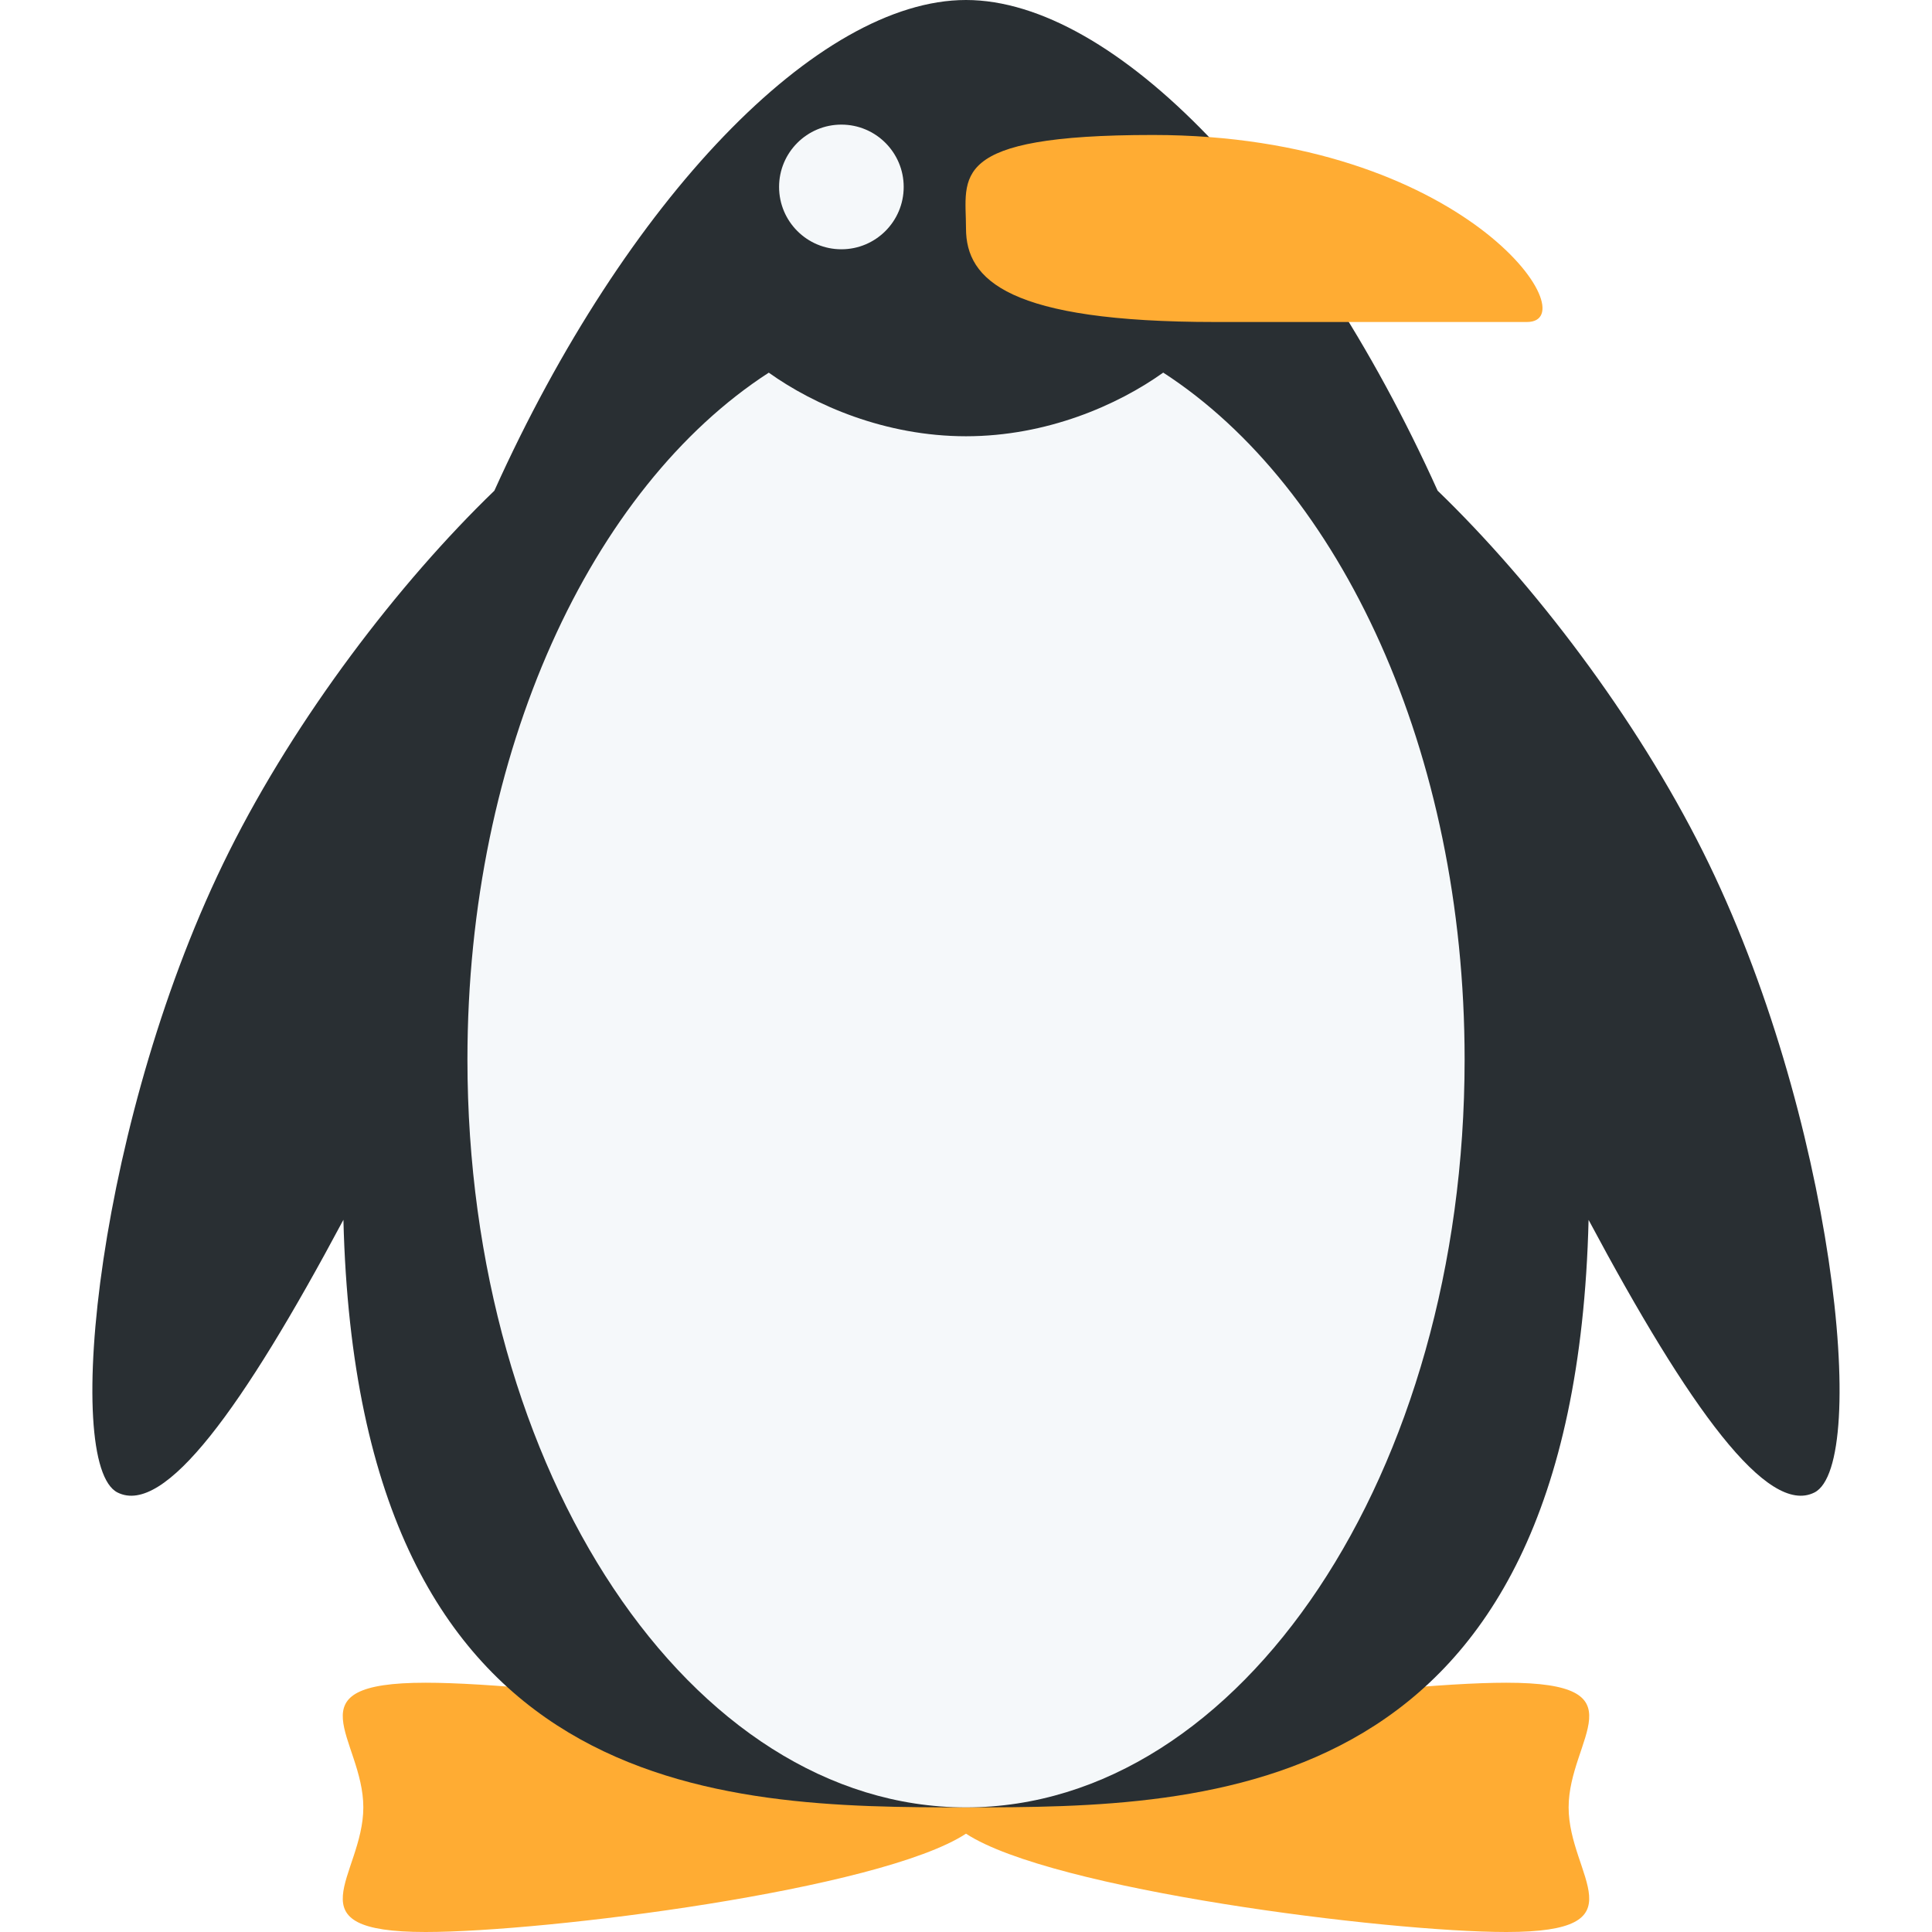
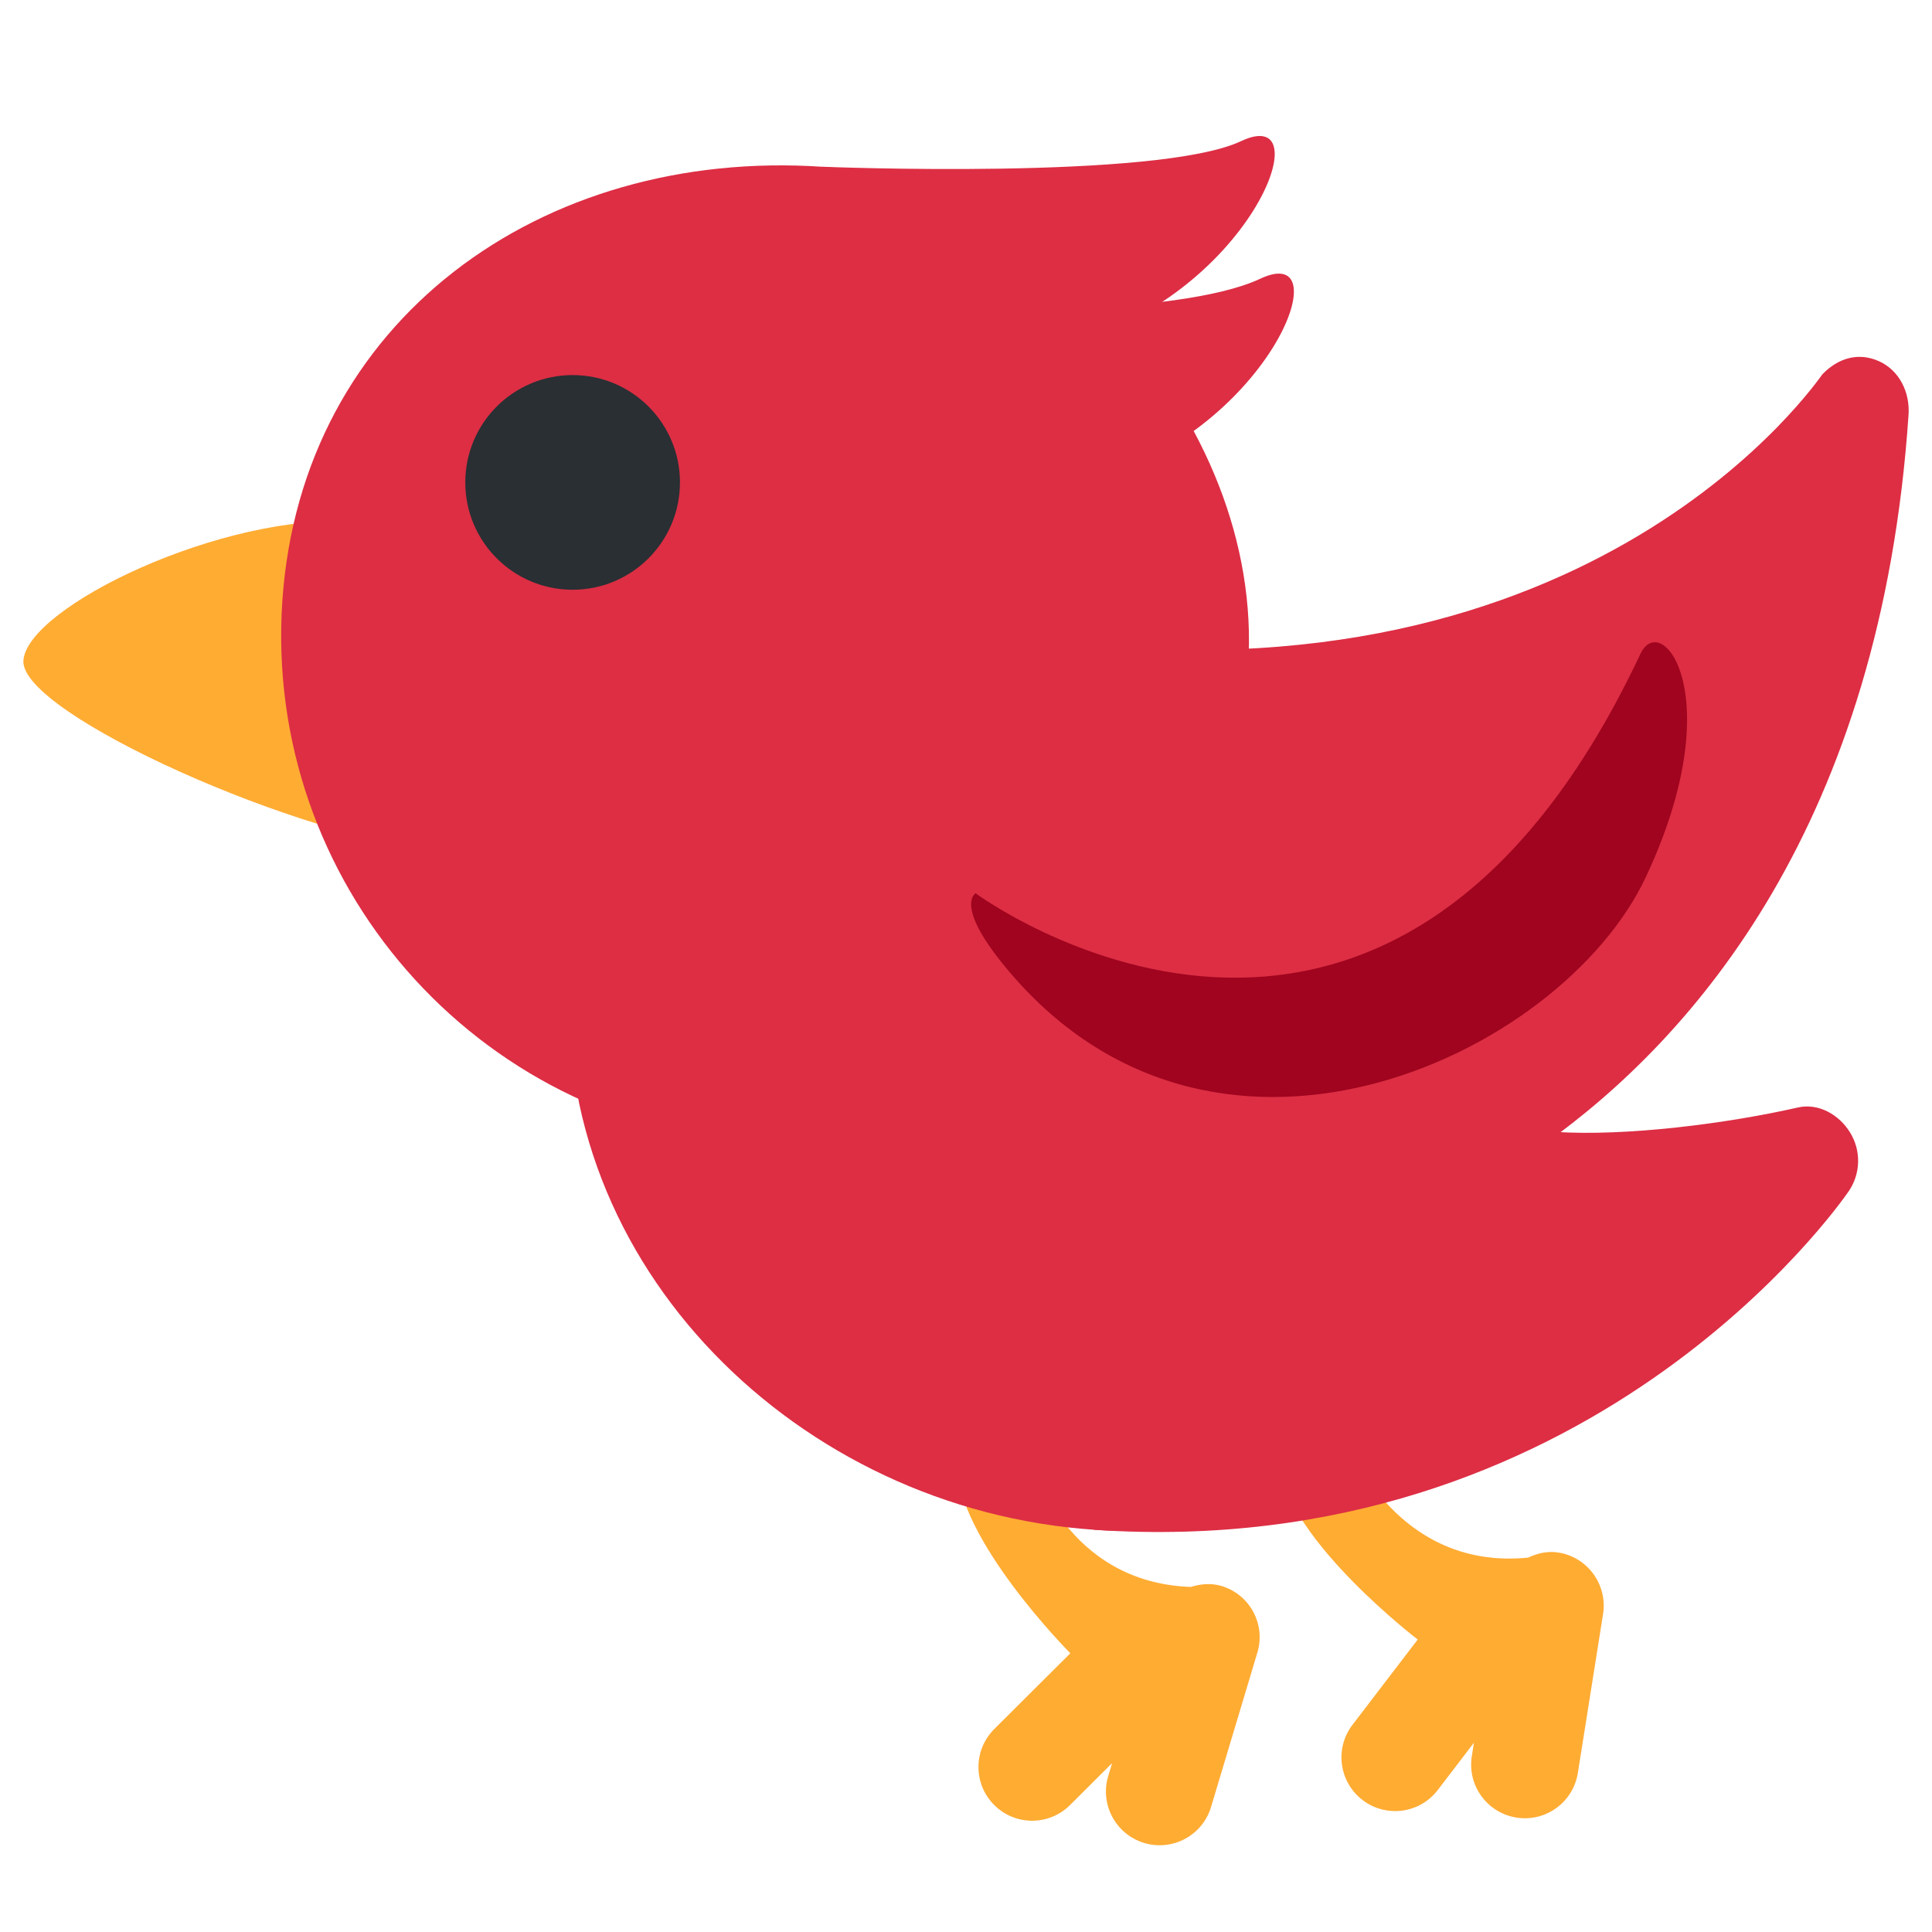
<svg xmlns="http://www.w3.org/2000/svg" viewBox="0 0 36 36">
-   <path fill="#FFAC33" d="M28.068 31.355c-2.229 0-8.468.785-10.068 1.832-1.601-1.047-7.84-1.832-10.069-1.832-2.564 0-1.161 1.039-1.161 2.322C6.77 34.96 5.367 36 7.931 36c2.229 0 8.468-.785 10.069-1.832C19.601 35.215 25.84 36 28.068 36c2.565 0 1.161-1.04 1.161-2.322 0-1.283 1.405-2.323-1.161-2.323z" />
-   <path fill="#292F33" d="M31.73 15.866c-1.25-2.499-3.152-4.995-4.942-6.723C24.337 3.711 20.759 0 18 0s-6.337 3.71-8.788 9.143c-1.791 1.729-3.693 4.224-4.943 6.724-2.438 4.876-3.116 11.426-2.078 11.944.873.437 2.324-1.552 4.208-5.082C6.667 33.604 13.446 33.678 18 33.678c4.553 0 11.333-.073 11.601-10.947 1.884 3.528 3.335 5.517 4.207 5.08 1.038-.519.361-7.069-2.078-11.945z" />
-   <path fill="#F5F8FA" d="M21.675 6.943c-.85.607-2.172 1.186-3.675 1.186s-2.825-.578-3.675-1.185c-3.302 2.137-5.615 7.06-5.615 12.798 0 7.695 4.159 13.936 9.29 13.936 5.132 0 9.291-6.24 9.291-13.936 0-5.738-2.313-10.662-5.616-12.799z" />
-   <path fill="#FFAC33" d="M28.452 6h-5.808C18.797 6 18 5.22 18 4.257c0-.962-.364-1.742 3.483-1.742C27.291 2.516 29.613 6 28.452 6z" />
-   <path fill="#F5F8FA" d="M16.839 3.483c0 .642-.52 1.162-1.161 1.162-.642 0-1.161-.521-1.161-1.162 0-.641.52-1.161 1.161-1.161s1.161.52 1.161 1.161z" />
+   <path fill="#FFAC33" d="M8.916 12.88c-.111 1.652 1.768 3.126-.712 2.959-2.48-.167-7.836-2.533-7.768-3.53s3.708-2.757 6.188-2.59c2.48.166 2.404 1.508 2.292 3.161zm20.122 16.049c-.202-.032-.392.015-.564.095-2.325.232-3.225-1.885-3.225-1.885-.439-.336-.981-2.009-1.589-1.215l.187 1.402c.187 1.402 2.57 3.224 2.57 3.224l-1.215 1.589c-.336.439-.252 1.066.187 1.402.439.336 1.066.252 1.402-.187l.673-.88-.039.249c-.087.546.285 1.058.831 1.145.546.087 1.058-.285 1.145-.831l.47-2.963c.085-.546-.287-1.058-.833-1.145zm-6.278.623c-.196-.058-.39-.037-.572.018-2.335-.082-2.944-2.3-2.944-2.3-.39-.392-.703-2.123-1.412-1.417l-.003 1.414c-.003 1.414 2.115 3.539 2.115 3.539l-1.417 1.412c-.392.39-.393 1.023-.003 1.414.39.392 1.023.393 1.414.003l.785-.782-.073.242c-.159.529.141 1.086.67 1.246.529.159 1.087-.141 1.246-.67l.862-2.873c.162-.53-.138-1.087-.668-1.246z" />
+   <path fill="#DD2E44" d="M35.009 6.729c-.383-.17-.758-.057-1.05.244-.054.056-4.225 6.306-14.532 4.944-.34-.045 3.139 11.968 3.199 11.962.124-.014 3.07-.368 6.14-2.553 2.818-2.005 6.284-5.991 6.797-13.598.028-.418-.171-.828-.554-.999z" />
+   <path fill="#DD2E44" d="M34.477 21.108c-.204-.336-.59-.56-.979-.471-1.293.295-3.197.543-4.53.453-6.357-.428-9.361-4.129-9.392-4.16-.275-.282.466 11.552.816 11.576 9.194.62 13.862-6.027 14.057-6.31.222-.326.233-.751.028-1.088z" />
+   <path fill="#DD2E44" d="M24.586 19.016c-.371 5.51 1.316 9.861-4.194 9.489-5.51-.371-10.145-4.92-9.774-10.431s14.34-4.568 13.968.942z" />
+   <path fill="#DD2E44" d="M23.257 12.412c-.353 5.235-3.922 9.257-9.156 8.904-5.235-.353-9.193-4.882-8.84-10.117.353-5.235 4.832-8.444 10.067-8.091 4.001.269 8.24 4.683 7.929 9.304z" />
+   <circle fill="#292F33" cx="10.67" cy="8.989" r="2" />
+   <path fill="#A0041E" d="M18.179 16.645s7.63 5.648 12.387-4.459c.396-.842 1.685.793.099 4.162s-8.175 6.44-12.04 1.536c-.815-1.035-.446-1.239-.446-1.239z" />
+   <path fill="#DD2E44" d="M15.327 3.107s6.246.254 7.798-.477.136 2.932-3.262 3.789-4.536-3.312-4.536-3.312z" />
+   <path fill="#DD2E44" d="M17.428 5.788s4.501.136 6.054-.594.136 2.932-3.262 3.789c-3.399.857-2.792-3.195-2.792-3.195z" />
</svg>
